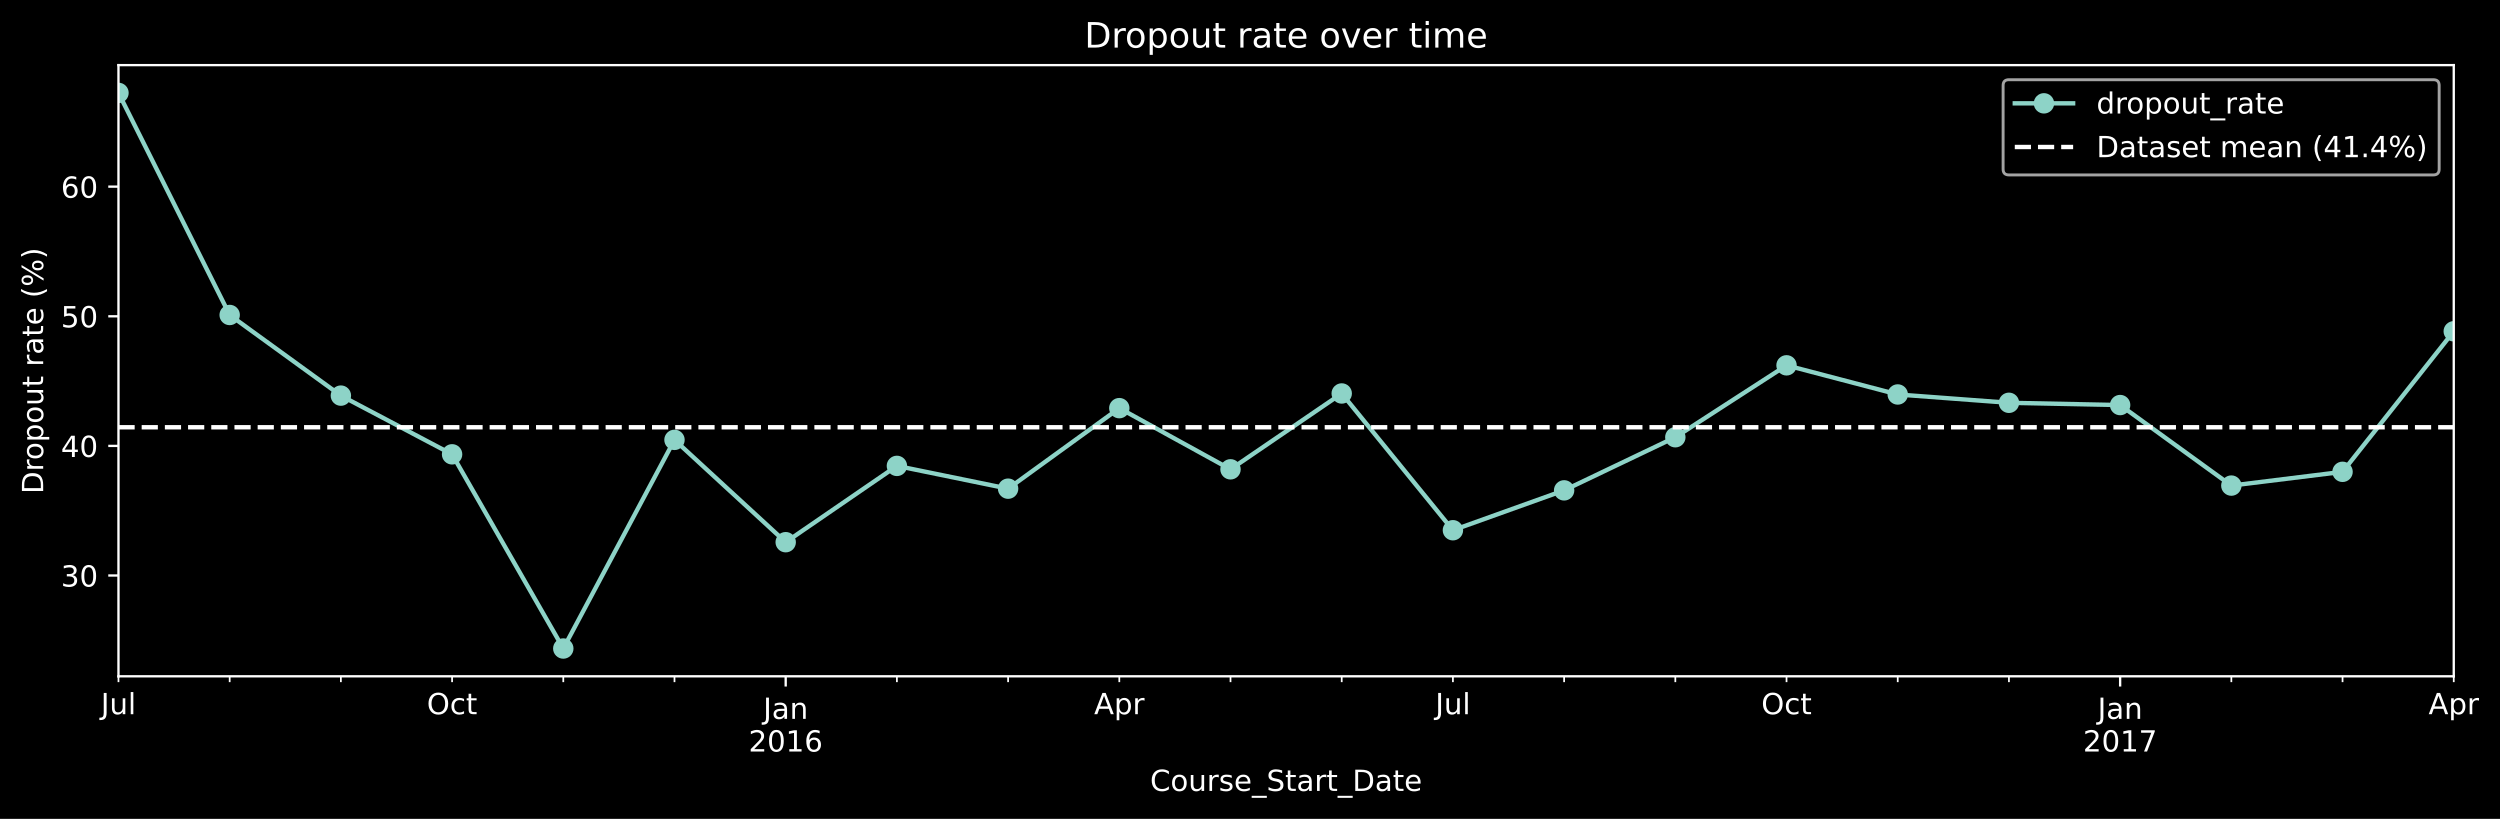
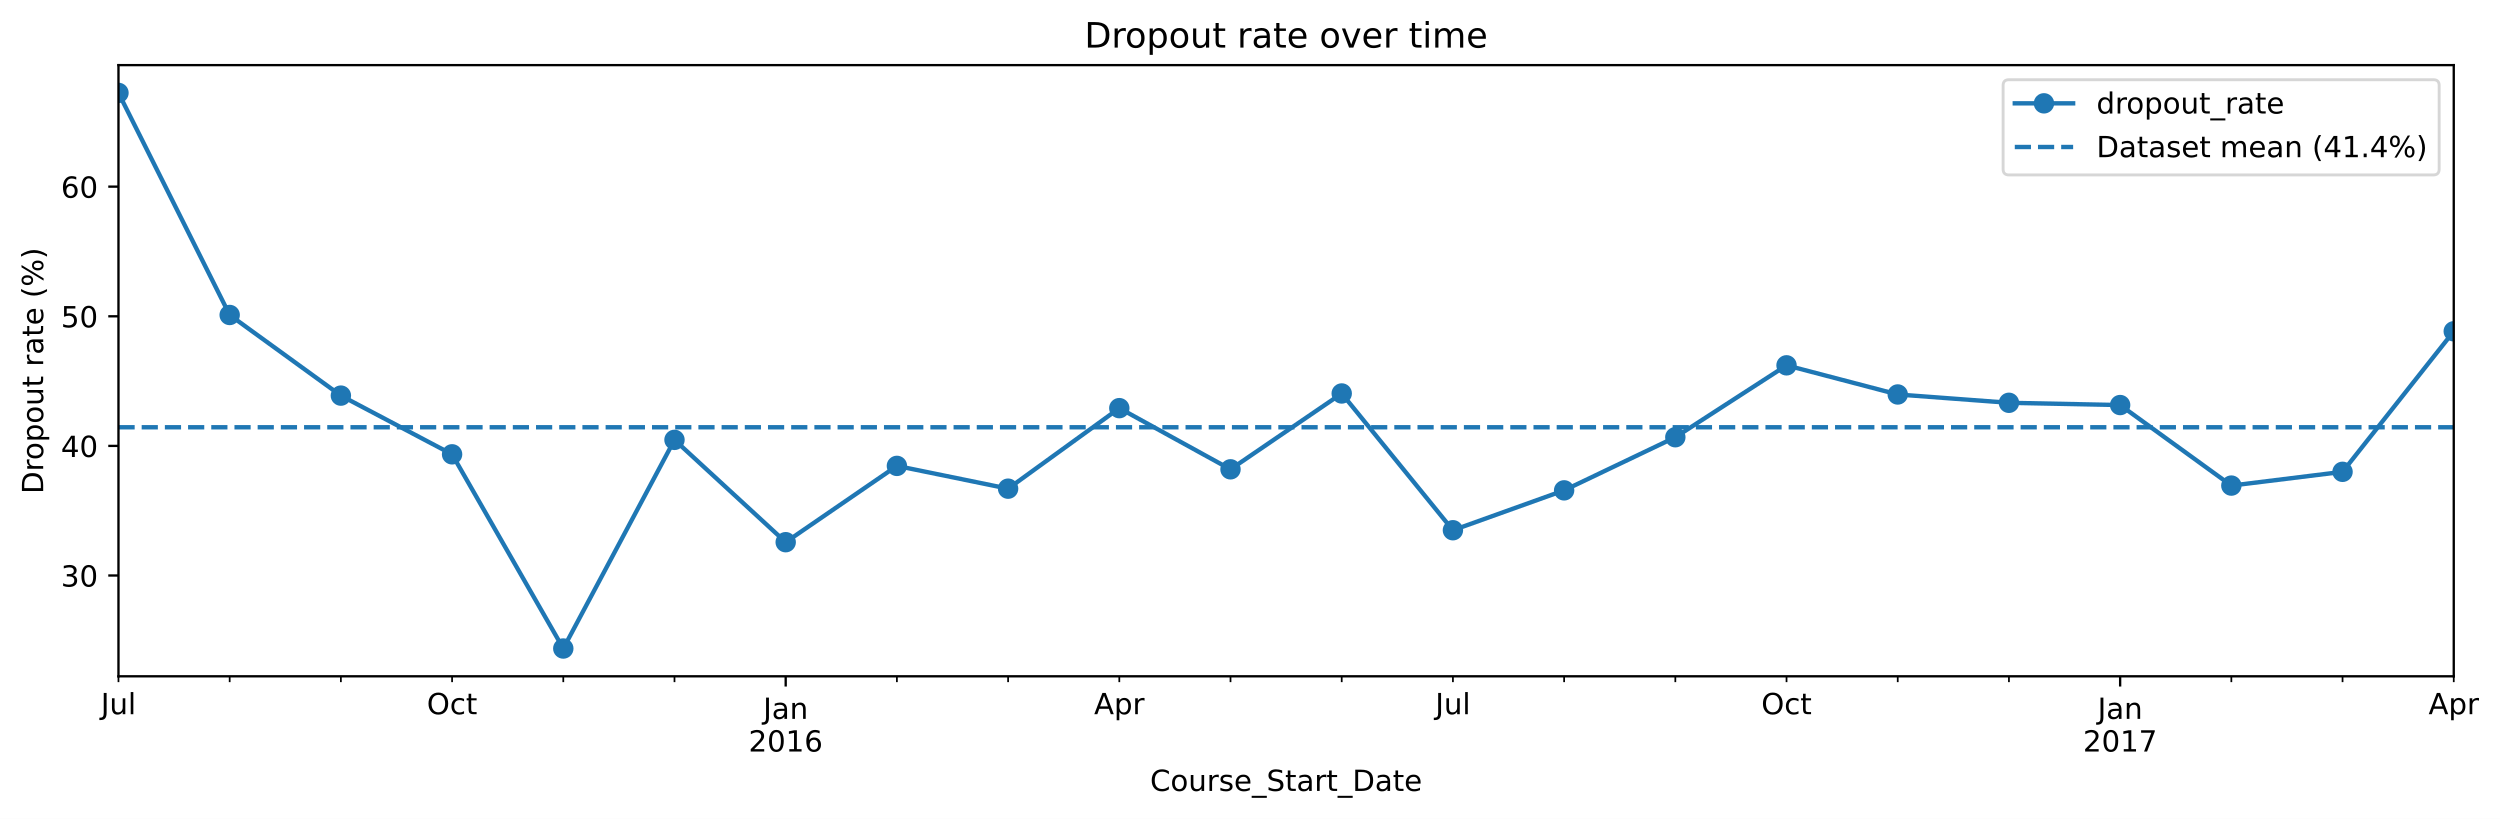
<svg xmlns="http://www.w3.org/2000/svg" xmlns:xlink="http://www.w3.org/1999/xlink" width="856.803pt" height="280.638pt" viewBox="0 0 856.803 280.638" version="1.1">
  <defs>
    <style type="text/css">*{stroke-linejoin: round; stroke-linecap: butt}</style>
  </defs>
  <g id="figure_1">
    <g id="patch_1">
-       <path d="M 0 280.638  L 856.803 280.638  L 856.803 0  L 0 0  z " />
+       <path d="M 0 280.638  L 856.803 280.638  L 856.803 0  L 0 0  z " style="fill: #ffffff" />
    </g>
    <g id="axes_1">
      <g id="patch_2">
-         <path d="M 40.603 231.782  L 840.953 231.782  L 840.953 22.318  L 40.603 22.318  z " />
+         <path d="M 40.603 231.782  L 840.953 231.782  L 840.953 22.318  L 40.603 22.318  z " style="fill: #ffffff" />
      </g>
      <g id="matplotlib.axis_1">
        <g id="xtick_1">
          <g id="line2d_1">
            <defs>
-               <path id="mcb6cb4a514" d="M 0 0  L 0 3.5  " style="stroke: #ffffff; stroke-width: 0.8" />
-             </defs>
-             <g>
-               <use xlink:href="#mcb6cb4a514" x="269.275" y="231.782" style="fill: #ffffff; stroke: #ffffff; stroke-width: 0.8" />
+               <path id="med04344b29" d="M 0 0  L 0 3.5  " style="stroke: #000000; stroke-width: 0.8" />
+             </defs>
+             <g>
+               <use xlink:href="#med04344b29" x="269.275" y="231.782" style="stroke: #000000; stroke-width: 0.8" />
            </g>
          </g>
          <g id="text_1">
-             <g style="fill: #ffffff" transform="translate(261.5667 246.3806) scale(0.1 -0.1)">
+             <g transform="translate(261.5667 246.3806) scale(0.1 -0.1)">
              <defs>
                <path id="DejaVuSans-4a" d="M 628 4666  L 1259 4666  L 1259 325  Q 1259 -519 939 -900  Q 619 -1281 -91 -1281  L -331 -1281  L -331 -750  L -134 -750  Q 284 -750 456 -515  Q 628 -281 628 325  L 628 4666  z " transform="scale(0.015625)" />
                <path id="DejaVuSans-61" d="M 2194 1759  Q 1497 1759 1228 1600  Q 959 1441 959 1056  Q 959 750 1161 570  Q 1363 391 1709 391  Q 2188 391 2477 730  Q 2766 1069 2766 1631  L 2766 1759  L 2194 1759  z M 3341 1997  L 3341 0  L 2766 0  L 2766 531  Q 2569 213 2275 61  Q 1981 -91 1556 -91  Q 1019 -91 701 211  Q 384 513 384 1019  Q 384 1609 779 1909  Q 1175 2209 1959 2209  L 2766 2209  L 2766 2266  Q 2766 2663 2505 2880  Q 2244 3097 1772 3097  Q 1472 3097 1187 3025  Q 903 2953 641 2809  L 641 3341  Q 956 3463 1253 3523  Q 1550 3584 1831 3584  Q 2591 3584 2966 3190  Q 3341 2797 3341 1997  z " transform="scale(0.015625)" />
                <path id="DejaVuSans-6e" d="M 3513 2113  L 3513 0  L 2938 0  L 2938 2094  Q 2938 2591 2744 2837  Q 2550 3084 2163 3084  Q 1697 3084 1428 2787  Q 1159 2491 1159 1978  L 1159 0  L 581 0  L 581 3500  L 1159 3500  L 1159 2956  Q 1366 3272 1645 3428  Q 1925 3584 2291 3584  Q 2894 3584 3203 3211  Q 3513 2838 3513 2113  z " transform="scale(0.015625)" />
              </defs>
              <use xlink:href="#DejaVuSans-4a" />
              <use xlink:href="#DejaVuSans-61" transform="translate(29.49219 0)" />
              <use xlink:href="#DejaVuSans-6e" transform="translate(90.77148 0)" />
            </g>
-             <g style="fill: #ffffff" transform="translate(256.5496 257.5784) scale(0.1 -0.1)">
+             <g transform="translate(256.5496 257.5784) scale(0.1 -0.1)">
              <defs>
                <path id="DejaVuSans-32" d="M 1228 531  L 3431 531  L 3431 0  L 469 0  L 469 531  Q 828 903 1448 1529  Q 2069 2156 2228 2338  Q 2531 2678 2651 2914  Q 2772 3150 2772 3378  Q 2772 3750 2511 3984  Q 2250 4219 1831 4219  Q 1534 4219 1204 4116  Q 875 4013 500 3803  L 500 4441  Q 881 4594 1212 4672  Q 1544 4750 1819 4750  Q 2544 4750 2975 4387  Q 3406 4025 3406 3419  Q 3406 3131 3298 2873  Q 3191 2616 2906 2266  Q 2828 2175 2409 1742  Q 1991 1309 1228 531  z " transform="scale(0.015625)" />
                <path id="DejaVuSans-30" d="M 2034 4250  Q 1547 4250 1301 3770  Q 1056 3291 1056 2328  Q 1056 1369 1301 889  Q 1547 409 2034 409  Q 2525 409 2770 889  Q 3016 1369 3016 2328  Q 3016 3291 2770 3770  Q 2525 4250 2034 4250  z M 2034 4750  Q 2819 4750 3233 4129  Q 3647 3509 3647 2328  Q 3647 1150 3233 529  Q 2819 -91 2034 -91  Q 1250 -91 836 529  Q 422 1150 422 2328  Q 422 3509 836 4129  Q 1250 4750 2034 4750  z " transform="scale(0.015625)" />
                <path id="DejaVuSans-31" d="M 794 531  L 1825 531  L 1825 4091  L 703 3866  L 703 4441  L 1819 4666  L 2450 4666  L 2450 531  L 3481 531  L 3481 0  L 794 0  L 794 531  z " transform="scale(0.015625)" />
                <path id="DejaVuSans-36" d="M 2113 2584  Q 1688 2584 1439 2293  Q 1191 2003 1191 1497  Q 1191 994 1439 701  Q 1688 409 2113 409  Q 2538 409 2786 701  Q 3034 994 3034 1497  Q 3034 2003 2786 2293  Q 2538 2584 2113 2584  z M 3366 4563  L 3366 3988  Q 3128 4100 2886 4159  Q 2644 4219 2406 4219  Q 1781 4219 1451 3797  Q 1122 3375 1075 2522  Q 1259 2794 1537 2939  Q 1816 3084 2150 3084  Q 2853 3084 3261 2657  Q 3669 2231 3669 1497  Q 3669 778 3244 343  Q 2819 -91 2113 -91  Q 1303 -91 875 529  Q 447 1150 447 2328  Q 447 3434 972 4092  Q 1497 4750 2381 4750  Q 2619 4750 2861 4703  Q 3103 4656 3366 4563  z " transform="scale(0.015625)" />
              </defs>
              <use xlink:href="#DejaVuSans-32" />
              <use xlink:href="#DejaVuSans-30" transform="translate(63.62305 0)" />
              <use xlink:href="#DejaVuSans-31" transform="translate(127.2461 0)" />
              <use xlink:href="#DejaVuSans-36" transform="translate(190.8691 0)" />
            </g>
          </g>
        </g>
        <g id="xtick_2">
          <g id="line2d_2">
            <g>
-               <use xlink:href="#mcb6cb4a514" x="726.617" y="231.782" style="fill: #ffffff; stroke: #ffffff; stroke-width: 0.8" />
+               <use xlink:href="#med04344b29" x="726.617" y="231.782" style="stroke: #000000; stroke-width: 0.8" />
            </g>
          </g>
          <g id="text_2">
-             <g style="fill: #ffffff" transform="translate(718.9096 246.3806) scale(0.1 -0.1)">
+             <g transform="translate(718.9096 246.3806) scale(0.1 -0.1)">
              <use xlink:href="#DejaVuSans-4a" />
              <use xlink:href="#DejaVuSans-61" transform="translate(29.49219 0)" />
              <use xlink:href="#DejaVuSans-6e" transform="translate(90.77148 0)" />
            </g>
-             <g style="fill: #ffffff" transform="translate(713.8924 257.5784) scale(0.1 -0.1)">
+             <g transform="translate(713.8924 257.5784) scale(0.1 -0.1)">
              <defs>
                <path id="DejaVuSans-37" d="M 525 4666  L 3525 4666  L 3525 4397  L 1831 0  L 1172 0  L 2766 4134  L 525 4134  L 525 4666  z " transform="scale(0.015625)" />
              </defs>
              <use xlink:href="#DejaVuSans-32" />
              <use xlink:href="#DejaVuSans-30" transform="translate(63.62305 0)" />
              <use xlink:href="#DejaVuSans-31" transform="translate(127.2461 0)" />
              <use xlink:href="#DejaVuSans-37" transform="translate(190.8691 0)" />
            </g>
          </g>
        </g>
        <g id="xtick_3">
          <g id="line2d_3">
            <defs>
-               <path id="mc0ad8c6be1" d="M 0 0  L 0 2  " style="stroke: #ffffff; stroke-width: 0.6" />
-             </defs>
-             <g>
-               <use xlink:href="#mc0ad8c6be1" x="40.603" y="231.782" style="fill: #ffffff; stroke: #ffffff; stroke-width: 0.6" />
+               <path id="m601818889c" d="M 0 0  L 0 2  " style="stroke: #000000; stroke-width: 0.6" />
+             </defs>
+             <g>
+               <use xlink:href="#m601818889c" x="40.603" y="231.782" style="stroke: #000000; stroke-width: 0.6" />
            </g>
          </g>
          <g id="text_3">
-             <g style="fill: #ffffff" transform="translate(34.57031 244.7806) scale(0.1 -0.1)">
+             <g transform="translate(34.57031 244.7806) scale(0.1 -0.1)">
              <defs>
                <path id="DejaVuSans-75" d="M 544 1381  L 544 3500  L 1119 3500  L 1119 1403  Q 1119 906 1312 657  Q 1506 409 1894 409  Q 2359 409 2629 706  Q 2900 1003 2900 1516  L 2900 3500  L 3475 3500  L 3475 0  L 2900 0  L 2900 538  Q 2691 219 2414 64  Q 2138 -91 1772 -91  Q 1169 -91 856 284  Q 544 659 544 1381  z M 1991 3584  L 1991 3584  z " transform="scale(0.015625)" />
                <path id="DejaVuSans-6c" d="M 603 4863  L 1178 4863  L 1178 0  L 603 0  L 603 4863  z " transform="scale(0.015625)" />
              </defs>
              <use xlink:href="#DejaVuSans-4a" />
              <use xlink:href="#DejaVuSans-75" transform="translate(29.49219 0)" />
              <use xlink:href="#DejaVuSans-6c" transform="translate(92.87109 0)" />
            </g>
          </g>
        </g>
        <g id="xtick_4">
          <g id="line2d_4">
            <g>
-               <use xlink:href="#mc0ad8c6be1" x="78.715" y="231.782" style="fill: #ffffff; stroke: #ffffff; stroke-width: 0.6" />
+               <use xlink:href="#m601818889c" x="78.715" y="231.782" style="stroke: #000000; stroke-width: 0.6" />
            </g>
          </g>
        </g>
        <g id="xtick_5">
          <g id="line2d_5">
            <g>
-               <use xlink:href="#mc0ad8c6be1" x="116.827" y="231.782" style="fill: #ffffff; stroke: #ffffff; stroke-width: 0.6" />
+               <use xlink:href="#m601818889c" x="116.827" y="231.782" style="stroke: #000000; stroke-width: 0.6" />
            </g>
          </g>
        </g>
        <g id="xtick_6">
          <g id="line2d_6">
            <g>
-               <use xlink:href="#mc0ad8c6be1" x="154.939" y="231.782" style="fill: #ffffff; stroke: #ffffff; stroke-width: 0.6" />
+               <use xlink:href="#m601818889c" x="154.939" y="231.782" style="stroke: #000000; stroke-width: 0.6" />
            </g>
          </g>
          <g id="text_4">
-             <g style="fill: #ffffff" transform="translate(146.2935 244.7806) scale(0.1 -0.1)">
+             <g transform="translate(146.2935 244.7806) scale(0.1 -0.1)">
              <defs>
                <path id="DejaVuSans-4f" d="M 2522 4238  Q 1834 4238 1429 3725  Q 1025 3213 1025 2328  Q 1025 1447 1429 934  Q 1834 422 2522 422  Q 3209 422 3611 934  Q 4013 1447 4013 2328  Q 4013 3213 3611 3725  Q 3209 4238 2522 4238  z M 2522 4750  Q 3503 4750 4090 4092  Q 4678 3434 4678 2328  Q 4678 1225 4090 567  Q 3503 -91 2522 -91  Q 1538 -91 948 565  Q 359 1222 359 2328  Q 359 3434 948 4092  Q 1538 4750 2522 4750  z " transform="scale(0.015625)" />
                <path id="DejaVuSans-63" d="M 3122 3366  L 3122 2828  Q 2878 2963 2633 3030  Q 2388 3097 2138 3097  Q 1578 3097 1268 2742  Q 959 2388 959 1747  Q 959 1106 1268 751  Q 1578 397 2138 397  Q 2388 397 2633 464  Q 2878 531 3122 666  L 3122 134  Q 2881 22 2623 -34  Q 2366 -91 2075 -91  Q 1284 -91 818 406  Q 353 903 353 1747  Q 353 2603 823 3093  Q 1294 3584 2113 3584  Q 2378 3584 2631 3529  Q 2884 3475 3122 3366  z " transform="scale(0.015625)" />
                <path id="DejaVuSans-74" d="M 1172 4494  L 1172 3500  L 2356 3500  L 2356 3053  L 1172 3053  L 1172 1153  Q 1172 725 1289 603  Q 1406 481 1766 481  L 2356 481  L 2356 0  L 1766 0  Q 1100 0 847 248  Q 594 497 594 1153  L 594 3053  L 172 3053  L 172 3500  L 594 3500  L 594 4494  L 1172 4494  z " transform="scale(0.015625)" />
              </defs>
              <use xlink:href="#DejaVuSans-4f" />
              <use xlink:href="#DejaVuSans-63" transform="translate(78.71094 0)" />
              <use xlink:href="#DejaVuSans-74" transform="translate(133.6914 0)" />
            </g>
          </g>
        </g>
        <g id="xtick_7">
          <g id="line2d_7">
            <g>
-               <use xlink:href="#mc0ad8c6be1" x="193.051" y="231.782" style="fill: #ffffff; stroke: #ffffff; stroke-width: 0.6" />
+               <use xlink:href="#m601818889c" x="193.051" y="231.782" style="stroke: #000000; stroke-width: 0.6" />
            </g>
          </g>
        </g>
        <g id="xtick_8">
          <g id="line2d_8">
            <g>
-               <use xlink:href="#mc0ad8c6be1" x="231.163" y="231.782" style="fill: #ffffff; stroke: #ffffff; stroke-width: 0.6" />
+               <use xlink:href="#m601818889c" x="231.163" y="231.782" style="stroke: #000000; stroke-width: 0.6" />
            </g>
          </g>
        </g>
        <g id="xtick_9">
          <g id="line2d_9">
            <g>
-               <use xlink:href="#mc0ad8c6be1" x="307.386" y="231.782" style="fill: #ffffff; stroke: #ffffff; stroke-width: 0.6" />
+               <use xlink:href="#m601818889c" x="307.386" y="231.782" style="stroke: #000000; stroke-width: 0.6" />
            </g>
          </g>
        </g>
        <g id="xtick_10">
          <g id="line2d_10">
            <g>
-               <use xlink:href="#mc0ad8c6be1" x="345.498" y="231.782" style="fill: #ffffff; stroke: #ffffff; stroke-width: 0.6" />
+               <use xlink:href="#m601818889c" x="345.498" y="231.782" style="stroke: #000000; stroke-width: 0.6" />
            </g>
          </g>
        </g>
        <g id="xtick_11">
          <g id="line2d_11">
            <g>
-               <use xlink:href="#mc0ad8c6be1" x="383.61" y="231.782" style="fill: #ffffff; stroke: #ffffff; stroke-width: 0.6" />
+               <use xlink:href="#m601818889c" x="383.61" y="231.782" style="stroke: #000000; stroke-width: 0.6" />
            </g>
          </g>
          <g id="text_5">
-             <g style="fill: #ffffff" transform="translate(374.9603 244.7806) scale(0.1 -0.1)">
+             <g transform="translate(374.9603 244.7806) scale(0.1 -0.1)">
              <defs>
                <path id="DejaVuSans-41" d="M 2188 4044  L 1331 1722  L 3047 1722  L 2188 4044  z M 1831 4666  L 2547 4666  L 4325 0  L 3669 0  L 3244 1197  L 1141 1197  L 716 0  L 50 0  L 1831 4666  z " transform="scale(0.015625)" />
                <path id="DejaVuSans-70" d="M 1159 525  L 1159 -1331  L 581 -1331  L 581 3500  L 1159 3500  L 1159 2969  Q 1341 3281 1617 3432  Q 1894 3584 2278 3584  Q 2916 3584 3314 3078  Q 3713 2572 3713 1747  Q 3713 922 3314 415  Q 2916 -91 2278 -91  Q 1894 -91 1617 61  Q 1341 213 1159 525  z M 3116 1747  Q 3116 2381 2855 2742  Q 2594 3103 2138 3103  Q 1681 3103 1420 2742  Q 1159 2381 1159 1747  Q 1159 1113 1420 752  Q 1681 391 2138 391  Q 2594 391 2855 752  Q 3116 1113 3116 1747  z " transform="scale(0.015625)" />
                <path id="DejaVuSans-72" d="M 2631 2963  Q 2534 3019 2420 3045  Q 2306 3072 2169 3072  Q 1681 3072 1420 2755  Q 1159 2438 1159 1844  L 1159 0  L 581 0  L 581 3500  L 1159 3500  L 1159 2956  Q 1341 3275 1631 3429  Q 1922 3584 2338 3584  Q 2397 3584 2469 3576  Q 2541 3569 2628 3553  L 2631 2963  z " transform="scale(0.015625)" />
              </defs>
              <use xlink:href="#DejaVuSans-41" />
              <use xlink:href="#DejaVuSans-70" transform="translate(68.4082 0)" />
              <use xlink:href="#DejaVuSans-72" transform="translate(131.8848 0)" />
            </g>
          </g>
        </g>
        <g id="xtick_12">
          <g id="line2d_12">
            <g>
-               <use xlink:href="#mc0ad8c6be1" x="421.722" y="231.782" style="fill: #ffffff; stroke: #ffffff; stroke-width: 0.6" />
+               <use xlink:href="#m601818889c" x="421.722" y="231.782" style="stroke: #000000; stroke-width: 0.6" />
            </g>
          </g>
        </g>
        <g id="xtick_13">
          <g id="line2d_13">
            <g>
-               <use xlink:href="#mc0ad8c6be1" x="459.834" y="231.782" style="fill: #ffffff; stroke: #ffffff; stroke-width: 0.6" />
+               <use xlink:href="#m601818889c" x="459.834" y="231.782" style="stroke: #000000; stroke-width: 0.6" />
            </g>
          </g>
        </g>
        <g id="xtick_14">
          <g id="line2d_14">
            <g>
-               <use xlink:href="#mc0ad8c6be1" x="497.946" y="231.782" style="fill: #ffffff; stroke: #ffffff; stroke-width: 0.6" />
+               <use xlink:href="#m601818889c" x="497.946" y="231.782" style="stroke: #000000; stroke-width: 0.6" />
            </g>
          </g>
          <g id="text_6">
-             <g style="fill: #ffffff" transform="translate(491.9132 244.7806) scale(0.1 -0.1)">
+             <g transform="translate(491.9132 244.7806) scale(0.1 -0.1)">
              <use xlink:href="#DejaVuSans-4a" />
              <use xlink:href="#DejaVuSans-75" transform="translate(29.49219 0)" />
              <use xlink:href="#DejaVuSans-6c" transform="translate(92.87109 0)" />
            </g>
          </g>
        </g>
        <g id="xtick_15">
          <g id="line2d_15">
            <g>
-               <use xlink:href="#mc0ad8c6be1" x="536.058" y="231.782" style="fill: #ffffff; stroke: #ffffff; stroke-width: 0.6" />
+               <use xlink:href="#m601818889c" x="536.058" y="231.782" style="stroke: #000000; stroke-width: 0.6" />
            </g>
          </g>
        </g>
        <g id="xtick_16">
          <g id="line2d_16">
            <g>
-               <use xlink:href="#mc0ad8c6be1" x="574.17" y="231.782" style="fill: #ffffff; stroke: #ffffff; stroke-width: 0.6" />
+               <use xlink:href="#m601818889c" x="574.17" y="231.782" style="stroke: #000000; stroke-width: 0.6" />
            </g>
          </g>
        </g>
        <g id="xtick_17">
          <g id="line2d_17">
            <g>
-               <use xlink:href="#mc0ad8c6be1" x="612.282" y="231.782" style="fill: #ffffff; stroke: #ffffff; stroke-width: 0.6" />
+               <use xlink:href="#m601818889c" x="612.282" y="231.782" style="stroke: #000000; stroke-width: 0.6" />
            </g>
          </g>
          <g id="text_7">
-             <g style="fill: #ffffff" transform="translate(603.6364 244.7806) scale(0.1 -0.1)">
+             <g transform="translate(603.6364 244.7806) scale(0.1 -0.1)">
              <use xlink:href="#DejaVuSans-4f" />
              <use xlink:href="#DejaVuSans-63" transform="translate(78.71094 0)" />
              <use xlink:href="#DejaVuSans-74" transform="translate(133.6914 0)" />
            </g>
          </g>
        </g>
        <g id="xtick_18">
          <g id="line2d_18">
            <g>
-               <use xlink:href="#mc0ad8c6be1" x="650.394" y="231.782" style="fill: #ffffff; stroke: #ffffff; stroke-width: 0.6" />
+               <use xlink:href="#m601818889c" x="650.394" y="231.782" style="stroke: #000000; stroke-width: 0.6" />
            </g>
          </g>
        </g>
        <g id="xtick_19">
          <g id="line2d_19">
            <g>
-               <use xlink:href="#mc0ad8c6be1" x="688.506" y="231.782" style="fill: #ffffff; stroke: #ffffff; stroke-width: 0.6" />
+               <use xlink:href="#m601818889c" x="688.506" y="231.782" style="stroke: #000000; stroke-width: 0.6" />
            </g>
          </g>
        </g>
        <g id="xtick_20">
          <g id="line2d_20">
            <g>
-               <use xlink:href="#mc0ad8c6be1" x="764.729" y="231.782" style="fill: #ffffff; stroke: #ffffff; stroke-width: 0.6" />
+               <use xlink:href="#m601818889c" x="764.729" y="231.782" style="stroke: #000000; stroke-width: 0.6" />
            </g>
          </g>
        </g>
        <g id="xtick_21">
          <g id="line2d_21">
            <g>
-               <use xlink:href="#mc0ad8c6be1" x="802.841" y="231.782" style="fill: #ffffff; stroke: #ffffff; stroke-width: 0.6" />
+               <use xlink:href="#m601818889c" x="802.841" y="231.782" style="stroke: #000000; stroke-width: 0.6" />
            </g>
          </g>
        </g>
        <g id="xtick_22">
          <g id="line2d_22">
            <g>
-               <use xlink:href="#mc0ad8c6be1" x="840.953" y="231.782" style="fill: #ffffff; stroke: #ffffff; stroke-width: 0.6" />
+               <use xlink:href="#m601818889c" x="840.953" y="231.782" style="stroke: #000000; stroke-width: 0.6" />
            </g>
          </g>
          <g id="text_8">
-             <g style="fill: #ffffff" transform="translate(832.3031 244.7806) scale(0.1 -0.1)">
+             <g transform="translate(832.3031 244.7806) scale(0.1 -0.1)">
              <use xlink:href="#DejaVuSans-41" />
              <use xlink:href="#DejaVuSans-70" transform="translate(68.4082 0)" />
              <use xlink:href="#DejaVuSans-72" transform="translate(131.8848 0)" />
            </g>
          </g>
        </g>
        <g id="text_9">
-           <g style="fill: #ffffff" transform="translate(394.157 271.0799) scale(0.1 -0.1)">
+           <g transform="translate(394.157 271.0799) scale(0.1 -0.1)">
            <defs>
              <path id="DejaVuSans-43" d="M 4122 4306  L 4122 3641  Q 3803 3938 3442 4084  Q 3081 4231 2675 4231  Q 1875 4231 1450 3742  Q 1025 3253 1025 2328  Q 1025 1406 1450 917  Q 1875 428 2675 428  Q 3081 428 3442 575  Q 3803 722 4122 1019  L 4122 359  Q 3791 134 3420 21  Q 3050 -91 2638 -91  Q 1578 -91 968 557  Q 359 1206 359 2328  Q 359 3453 968 4101  Q 1578 4750 2638 4750  Q 3056 4750 3426 4639  Q 3797 4528 4122 4306  z " transform="scale(0.015625)" />
              <path id="DejaVuSans-6f" d="M 1959 3097  Q 1497 3097 1228 2736  Q 959 2375 959 1747  Q 959 1119 1226 758  Q 1494 397 1959 397  Q 2419 397 2687 759  Q 2956 1122 2956 1747  Q 2956 2369 2687 2733  Q 2419 3097 1959 3097  z M 1959 3584  Q 2709 3584 3137 3096  Q 3566 2609 3566 1747  Q 3566 888 3137 398  Q 2709 -91 1959 -91  Q 1206 -91 779 398  Q 353 888 353 1747  Q 353 2609 779 3096  Q 1206 3584 1959 3584  z " transform="scale(0.015625)" />
              <path id="DejaVuSans-73" d="M 2834 3397  L 2834 2853  Q 2591 2978 2328 3040  Q 2066 3103 1784 3103  Q 1356 3103 1142 2972  Q 928 2841 928 2578  Q 928 2378 1081 2264  Q 1234 2150 1697 2047  L 1894 2003  Q 2506 1872 2764 1633  Q 3022 1394 3022 966  Q 3022 478 2636 193  Q 2250 -91 1575 -91  Q 1294 -91 989 -36  Q 684 19 347 128  L 347 722  Q 666 556 975 473  Q 1284 391 1588 391  Q 1994 391 2212 530  Q 2431 669 2431 922  Q 2431 1156 2273 1281  Q 2116 1406 1581 1522  L 1381 1569  Q 847 1681 609 1914  Q 372 2147 372 2553  Q 372 3047 722 3315  Q 1072 3584 1716 3584  Q 2034 3584 2315 3537  Q 2597 3491 2834 3397  z " transform="scale(0.015625)" />
              <path id="DejaVuSans-65" d="M 3597 1894  L 3597 1613  L 953 1613  Q 991 1019 1311 708  Q 1631 397 2203 397  Q 2534 397 2845 478  Q 3156 559 3463 722  L 3463 178  Q 3153 47 2828 -22  Q 2503 -91 2169 -91  Q 1331 -91 842 396  Q 353 884 353 1716  Q 353 2575 817 3079  Q 1281 3584 2069 3584  Q 2775 3584 3186 3129  Q 3597 2675 3597 1894  z M 3022 2063  Q 3016 2534 2758 2815  Q 2500 3097 2075 3097  Q 1594 3097 1305 2825  Q 1016 2553 972 2059  L 3022 2063  z " transform="scale(0.015625)" />
              <path id="DejaVuSans-5f" d="M 3263 -1063  L 3263 -1509  L -63 -1509  L -63 -1063  L 3263 -1063  z " transform="scale(0.015625)" />
              <path id="DejaVuSans-53" d="M 3425 4513  L 3425 3897  Q 3066 4069 2747 4153  Q 2428 4238 2131 4238  Q 1616 4238 1336 4038  Q 1056 3838 1056 3469  Q 1056 3159 1242 3001  Q 1428 2844 1947 2747  L 2328 2669  Q 3034 2534 3370 2195  Q 3706 1856 3706 1288  Q 3706 609 3251 259  Q 2797 -91 1919 -91  Q 1588 -91 1214 -16  Q 841 59 441 206  L 441 856  Q 825 641 1194 531  Q 1563 422 1919 422  Q 2459 422 2753 634  Q 3047 847 3047 1241  Q 3047 1584 2836 1778  Q 2625 1972 2144 2069  L 1759 2144  Q 1053 2284 737 2584  Q 422 2884 422 3419  Q 422 4038 858 4394  Q 1294 4750 2059 4750  Q 2388 4750 2728 4690  Q 3069 4631 3425 4513  z " transform="scale(0.015625)" />
              <path id="DejaVuSans-44" d="M 1259 4147  L 1259 519  L 2022 519  Q 2988 519 3436 956  Q 3884 1394 3884 2338  Q 3884 3275 3436 3711  Q 2988 4147 2022 4147  L 1259 4147  z M 628 4666  L 1925 4666  Q 3281 4666 3915 4102  Q 4550 3538 4550 2338  Q 4550 1131 3912 565  Q 3275 0 1925 0  L 628 0  L 628 4666  z " transform="scale(0.015625)" />
            </defs>
            <use xlink:href="#DejaVuSans-43" />
            <use xlink:href="#DejaVuSans-6f" transform="translate(69.82422 0)" />
            <use xlink:href="#DejaVuSans-75" transform="translate(131.0059 0)" />
            <use xlink:href="#DejaVuSans-72" transform="translate(194.3848 0)" />
            <use xlink:href="#DejaVuSans-73" transform="translate(235.498 0)" />
            <use xlink:href="#DejaVuSans-65" transform="translate(287.5977 0)" />
            <use xlink:href="#DejaVuSans-5f" transform="translate(349.1211 0)" />
            <use xlink:href="#DejaVuSans-53" transform="translate(399.1211 0)" />
            <use xlink:href="#DejaVuSans-74" transform="translate(462.5977 0)" />
            <use xlink:href="#DejaVuSans-61" transform="translate(501.8066 0)" />
            <use xlink:href="#DejaVuSans-72" transform="translate(563.0859 0)" />
            <use xlink:href="#DejaVuSans-74" transform="translate(604.1992 0)" />
            <use xlink:href="#DejaVuSans-5f" transform="translate(643.4082 0)" />
            <use xlink:href="#DejaVuSans-44" transform="translate(693.4082 0)" />
            <use xlink:href="#DejaVuSans-61" transform="translate(770.4102 0)" />
            <use xlink:href="#DejaVuSans-74" transform="translate(831.6895 0)" />
            <use xlink:href="#DejaVuSans-65" transform="translate(870.8984 0)" />
          </g>
        </g>
      </g>
      <g id="matplotlib.axis_2">
        <g id="ytick_1">
          <g id="line2d_23">
            <defs>
-               <path id="m765eb06483" d="M 0 0  L -3.5 0  " style="stroke: #ffffff; stroke-width: 0.8" />
-             </defs>
-             <g>
-               <use xlink:href="#m765eb06483" x="40.603" y="197.242" style="fill: #ffffff; stroke: #ffffff; stroke-width: 0.8" />
+               <path id="mf017b4f7f0" d="M 0 0  L -3.5 0  " style="stroke: #000000; stroke-width: 0.8" />
+             </defs>
+             <g>
+               <use xlink:href="#mf017b4f7f0" x="40.603" y="197.242" style="stroke: #000000; stroke-width: 0.8" />
            </g>
          </g>
          <g id="text_10">
-             <g style="fill: #ffffff" transform="translate(20.87813 201.0414) scale(0.1 -0.1)">
+             <g transform="translate(20.87813 201.0414) scale(0.1 -0.1)">
              <defs>
                <path id="DejaVuSans-33" d="M 2597 2516  Q 3050 2419 3304 2112  Q 3559 1806 3559 1356  Q 3559 666 3084 287  Q 2609 -91 1734 -91  Q 1441 -91 1130 -33  Q 819 25 488 141  L 488 750  Q 750 597 1062 519  Q 1375 441 1716 441  Q 2309 441 2620 675  Q 2931 909 2931 1356  Q 2931 1769 2642 2001  Q 2353 2234 1838 2234  L 1294 2234  L 1294 2753  L 1863 2753  Q 2328 2753 2575 2939  Q 2822 3125 2822 3475  Q 2822 3834 2567 4026  Q 2313 4219 1838 4219  Q 1578 4219 1281 4162  Q 984 4106 628 3988  L 628 4550  Q 988 4650 1302 4700  Q 1616 4750 1894 4750  Q 2613 4750 3031 4423  Q 3450 4097 3450 3541  Q 3450 3153 3228 2886  Q 3006 2619 2597 2516  z " transform="scale(0.015625)" />
              </defs>
              <use xlink:href="#DejaVuSans-33" />
              <use xlink:href="#DejaVuSans-30" transform="translate(63.62305 0)" />
            </g>
          </g>
        </g>
        <g id="ytick_2">
          <g id="line2d_24">
            <g>
-               <use xlink:href="#m765eb06483" x="40.603" y="152.819" style="fill: #ffffff; stroke: #ffffff; stroke-width: 0.8" />
+               <use xlink:href="#mf017b4f7f0" x="40.603" y="152.819" style="stroke: #000000; stroke-width: 0.8" />
            </g>
          </g>
          <g id="text_11">
-             <g style="fill: #ffffff" transform="translate(20.87813 156.6185) scale(0.1 -0.1)">
+             <g transform="translate(20.87813 156.6185) scale(0.1 -0.1)">
              <defs>
                <path id="DejaVuSans-34" d="M 2419 4116  L 825 1625  L 2419 1625  L 2419 4116  z M 2253 4666  L 3047 4666  L 3047 1625  L 3713 1625  L 3713 1100  L 3047 1100  L 3047 0  L 2419 0  L 2419 1100  L 313 1100  L 313 1709  L 2253 4666  z " transform="scale(0.015625)" />
              </defs>
              <use xlink:href="#DejaVuSans-34" />
              <use xlink:href="#DejaVuSans-30" transform="translate(63.62305 0)" />
            </g>
          </g>
        </g>
        <g id="ytick_3">
          <g id="line2d_25">
            <g>
-               <use xlink:href="#m765eb06483" x="40.603" y="108.396" style="fill: #ffffff; stroke: #ffffff; stroke-width: 0.8" />
+               <use xlink:href="#mf017b4f7f0" x="40.603" y="108.396" style="stroke: #000000; stroke-width: 0.8" />
            </g>
          </g>
          <g id="text_12">
-             <g style="fill: #ffffff" transform="translate(20.87813 112.1955) scale(0.1 -0.1)">
+             <g transform="translate(20.87813 112.1955) scale(0.1 -0.1)">
              <defs>
                <path id="DejaVuSans-35" d="M 691 4666  L 3169 4666  L 3169 4134  L 1269 4134  L 1269 2991  Q 1406 3038 1543 3061  Q 1681 3084 1819 3084  Q 2600 3084 3056 2656  Q 3513 2228 3513 1497  Q 3513 744 3044 326  Q 2575 -91 1722 -91  Q 1428 -91 1123 -41  Q 819 9 494 109  L 494 744  Q 775 591 1075 516  Q 1375 441 1709 441  Q 2250 441 2565 725  Q 2881 1009 2881 1497  Q 2881 1984 2565 2268  Q 2250 2553 1709 2553  Q 1456 2553 1204 2497  Q 953 2441 691 2322  L 691 4666  z " transform="scale(0.015625)" />
              </defs>
              <use xlink:href="#DejaVuSans-35" />
              <use xlink:href="#DejaVuSans-30" transform="translate(63.62305 0)" />
            </g>
          </g>
        </g>
        <g id="ytick_4">
          <g id="line2d_26">
            <g>
-               <use xlink:href="#m765eb06483" x="40.603" y="63.973" style="fill: #ffffff; stroke: #ffffff; stroke-width: 0.8" />
+               <use xlink:href="#mf017b4f7f0" x="40.603" y="63.973" style="stroke: #000000; stroke-width: 0.8" />
            </g>
          </g>
          <g id="text_13">
-             <g style="fill: #ffffff" transform="translate(20.87813 67.77251) scale(0.1 -0.1)">
+             <g transform="translate(20.87813 67.77251) scale(0.1 -0.1)">
              <use xlink:href="#DejaVuSans-36" />
              <use xlink:href="#DejaVuSans-30" transform="translate(63.62305 0)" />
            </g>
          </g>
        </g>
        <g id="text_14">
-           <g style="fill: #ffffff" transform="translate(14.79844 169.2517) rotate(-90) scale(0.1 -0.1)">
+           <g transform="translate(14.79844 169.2517) rotate(-90) scale(0.1 -0.1)">
            <defs>
              <path id="DejaVuSans-20" transform="scale(0.015625)" />
              <path id="DejaVuSans-28" d="M 1984 4856  Q 1566 4138 1362 3434  Q 1159 2731 1159 2009  Q 1159 1288 1364 580  Q 1569 -128 1984 -844  L 1484 -844  Q 1016 -109 783 600  Q 550 1309 550 2009  Q 550 2706 781 3412  Q 1013 4119 1484 4856  L 1984 4856  z " transform="scale(0.015625)" />
              <path id="DejaVuSans-25" d="M 4653 2053  Q 4381 2053 4226 1822  Q 4072 1591 4072 1178  Q 4072 772 4226 539  Q 4381 306 4653 306  Q 4919 306 5073 539  Q 5228 772 5228 1178  Q 5228 1588 5073 1820  Q 4919 2053 4653 2053  z M 4653 2450  Q 5147 2450 5437 2106  Q 5728 1763 5728 1178  Q 5728 594 5436 251  Q 5144 -91 4653 -91  Q 4153 -91 3862 251  Q 3572 594 3572 1178  Q 3572 1766 3864 2108  Q 4156 2450 4653 2450  z M 1428 4353  Q 1159 4353 1004 4120  Q 850 3888 850 3481  Q 850 3069 1003 2837  Q 1156 2606 1428 2606  Q 1700 2606 1854 2837  Q 2009 3069 2009 3481  Q 2009 3884 1853 4118  Q 1697 4353 1428 4353  z M 4250 4750  L 4750 4750  L 1831 -91  L 1331 -91  L 4250 4750  z M 1428 4750  Q 1922 4750 2215 4408  Q 2509 4066 2509 3481  Q 2509 2891 2217 2550  Q 1925 2209 1428 2209  Q 931 2209 642 2551  Q 353 2894 353 3481  Q 353 4063 643 4406  Q 934 4750 1428 4750  z " transform="scale(0.015625)" />
              <path id="DejaVuSans-29" d="M 513 4856  L 1013 4856  Q 1481 4119 1714 3412  Q 1947 2706 1947 2009  Q 1947 1309 1714 600  Q 1481 -109 1013 -844  L 513 -844  Q 928 -128 1133 580  Q 1338 1288 1338 2009  Q 1338 2731 1133 3434  Q 928 4138 513 4856  z " transform="scale(0.015625)" />
            </defs>
            <use xlink:href="#DejaVuSans-44" />
            <use xlink:href="#DejaVuSans-72" transform="translate(77.00195 0)" />
            <use xlink:href="#DejaVuSans-6f" transform="translate(115.8652 0)" />
            <use xlink:href="#DejaVuSans-70" transform="translate(177.0469 0)" />
            <use xlink:href="#DejaVuSans-6f" transform="translate(240.5234 0)" />
            <use xlink:href="#DejaVuSans-75" transform="translate(301.7051 0)" />
            <use xlink:href="#DejaVuSans-74" transform="translate(365.084 0)" />
            <use xlink:href="#DejaVuSans-20" transform="translate(404.293 0)" />
            <use xlink:href="#DejaVuSans-72" transform="translate(436.0801 0)" />
            <use xlink:href="#DejaVuSans-61" transform="translate(477.1934 0)" />
            <use xlink:href="#DejaVuSans-74" transform="translate(538.4727 0)" />
            <use xlink:href="#DejaVuSans-65" transform="translate(577.6816 0)" />
            <use xlink:href="#DejaVuSans-20" transform="translate(639.2051 0)" />
            <use xlink:href="#DejaVuSans-28" transform="translate(670.9922 0)" />
            <use xlink:href="#DejaVuSans-25" transform="translate(710.0059 0)" />
            <use xlink:href="#DejaVuSans-29" transform="translate(805.0254 0)" />
          </g>
        </g>
      </g>
      <g id="line2d_27">
-         <path d="M 40.603 31.839  L 78.715 107.949  L 116.827 135.586  L 154.939 155.708  L 193.051 222.261  L 231.163 150.752  L 269.275 185.821  L 307.386 159.671  L 345.498 167.479  L 383.61 139.881  L 421.722 160.846  L 459.834 134.852  L 497.946 181.724  L 536.058 168.057  L 574.17 149.849  L 612.282 125.208  L 650.394 135.194  L 688.506 138.049  L 726.617 138.82  L 764.729 166.422  L 802.841 161.704  L 840.953 113.542  " clip-path="url(#pa355f15b27)" style="fill: none; stroke: #8dd3c7; stroke-width: 1.5; stroke-linecap: square" />
+         <path d="M 40.603 31.839  L 78.715 107.949  L 116.827 135.586  L 154.939 155.708  L 193.051 222.261  L 231.163 150.752  L 269.275 185.821  L 307.386 159.671  L 345.498 167.479  L 383.61 139.881  L 421.722 160.846  L 459.834 134.852  L 497.946 181.724  L 536.058 168.057  L 574.17 149.849  L 612.282 125.208  L 650.394 135.194  L 688.506 138.049  L 726.617 138.82  L 764.729 166.422  L 802.841 161.704  L 840.953 113.542  " clip-path="url(#p9fef0fe1a6)" style="fill: none; stroke: #1f77b4; stroke-width: 1.5; stroke-linecap: square" />
        <defs>
-           <path id="ma05281085e" d="M 0 3  C 0.796 3 1.559 2.684 2.121 2.121  C 2.684 1.559 3 0.796 3 0  C 3 -0.796 2.684 -1.559 2.121 -2.121  C 1.559 -2.684 0.796 -3 0 -3  C -0.796 -3 -1.559 -2.684 -2.121 -2.121  C -2.684 -1.559 -3 -0.796 -3 0  C -3 0.796 -2.684 1.559 -2.121 2.121  C -1.559 2.684 -0.796 3 0 3  z " style="stroke: #8dd3c7" />
+           <path id="meb42e53a2c" d="M 0 3  C 0.796 3 1.559 2.684 2.121 2.121  C 2.684 1.559 3 0.796 3 0  C 3 -0.796 2.684 -1.559 2.121 -2.121  C 1.559 -2.684 0.796 -3 0 -3  C -0.796 -3 -1.559 -2.684 -2.121 -2.121  C -2.684 -1.559 -3 -0.796 -3 0  C -3 0.796 -2.684 1.559 -2.121 2.121  C -1.559 2.684 -0.796 3 0 3  z " style="stroke: #1f77b4" />
        </defs>
-         <g clip-path="url(#pa355f15b27)">
-           <use xlink:href="#ma05281085e" x="40.603" y="31.839" style="fill: #8dd3c7; stroke: #8dd3c7" />
-           <use xlink:href="#ma05281085e" x="78.715" y="107.949" style="fill: #8dd3c7; stroke: #8dd3c7" />
-           <use xlink:href="#ma05281085e" x="116.827" y="135.586" style="fill: #8dd3c7; stroke: #8dd3c7" />
-           <use xlink:href="#ma05281085e" x="154.939" y="155.708" style="fill: #8dd3c7; stroke: #8dd3c7" />
-           <use xlink:href="#ma05281085e" x="193.051" y="222.261" style="fill: #8dd3c7; stroke: #8dd3c7" />
-           <use xlink:href="#ma05281085e" x="231.163" y="150.752" style="fill: #8dd3c7; stroke: #8dd3c7" />
-           <use xlink:href="#ma05281085e" x="269.275" y="185.821" style="fill: #8dd3c7; stroke: #8dd3c7" />
-           <use xlink:href="#ma05281085e" x="307.386" y="159.671" style="fill: #8dd3c7; stroke: #8dd3c7" />
-           <use xlink:href="#ma05281085e" x="345.498" y="167.479" style="fill: #8dd3c7; stroke: #8dd3c7" />
-           <use xlink:href="#ma05281085e" x="383.61" y="139.881" style="fill: #8dd3c7; stroke: #8dd3c7" />
-           <use xlink:href="#ma05281085e" x="421.722" y="160.846" style="fill: #8dd3c7; stroke: #8dd3c7" />
-           <use xlink:href="#ma05281085e" x="459.834" y="134.852" style="fill: #8dd3c7; stroke: #8dd3c7" />
-           <use xlink:href="#ma05281085e" x="497.946" y="181.724" style="fill: #8dd3c7; stroke: #8dd3c7" />
-           <use xlink:href="#ma05281085e" x="536.058" y="168.057" style="fill: #8dd3c7; stroke: #8dd3c7" />
-           <use xlink:href="#ma05281085e" x="574.17" y="149.849" style="fill: #8dd3c7; stroke: #8dd3c7" />
-           <use xlink:href="#ma05281085e" x="612.282" y="125.208" style="fill: #8dd3c7; stroke: #8dd3c7" />
-           <use xlink:href="#ma05281085e" x="650.394" y="135.194" style="fill: #8dd3c7; stroke: #8dd3c7" />
-           <use xlink:href="#ma05281085e" x="688.506" y="138.049" style="fill: #8dd3c7; stroke: #8dd3c7" />
-           <use xlink:href="#ma05281085e" x="726.617" y="138.82" style="fill: #8dd3c7; stroke: #8dd3c7" />
-           <use xlink:href="#ma05281085e" x="764.729" y="166.422" style="fill: #8dd3c7; stroke: #8dd3c7" />
-           <use xlink:href="#ma05281085e" x="802.841" y="161.704" style="fill: #8dd3c7; stroke: #8dd3c7" />
-           <use xlink:href="#ma05281085e" x="840.953" y="113.542" style="fill: #8dd3c7; stroke: #8dd3c7" />
+         <g clip-path="url(#p9fef0fe1a6)">
+           <use xlink:href="#meb42e53a2c" x="40.603" y="31.839" style="fill: #1f77b4; stroke: #1f77b4" />
+           <use xlink:href="#meb42e53a2c" x="78.715" y="107.949" style="fill: #1f77b4; stroke: #1f77b4" />
+           <use xlink:href="#meb42e53a2c" x="116.827" y="135.586" style="fill: #1f77b4; stroke: #1f77b4" />
+           <use xlink:href="#meb42e53a2c" x="154.939" y="155.708" style="fill: #1f77b4; stroke: #1f77b4" />
+           <use xlink:href="#meb42e53a2c" x="193.051" y="222.261" style="fill: #1f77b4; stroke: #1f77b4" />
+           <use xlink:href="#meb42e53a2c" x="231.163" y="150.752" style="fill: #1f77b4; stroke: #1f77b4" />
+           <use xlink:href="#meb42e53a2c" x="269.275" y="185.821" style="fill: #1f77b4; stroke: #1f77b4" />
+           <use xlink:href="#meb42e53a2c" x="307.386" y="159.671" style="fill: #1f77b4; stroke: #1f77b4" />
+           <use xlink:href="#meb42e53a2c" x="345.498" y="167.479" style="fill: #1f77b4; stroke: #1f77b4" />
+           <use xlink:href="#meb42e53a2c" x="383.61" y="139.881" style="fill: #1f77b4; stroke: #1f77b4" />
+           <use xlink:href="#meb42e53a2c" x="421.722" y="160.846" style="fill: #1f77b4; stroke: #1f77b4" />
+           <use xlink:href="#meb42e53a2c" x="459.834" y="134.852" style="fill: #1f77b4; stroke: #1f77b4" />
+           <use xlink:href="#meb42e53a2c" x="497.946" y="181.724" style="fill: #1f77b4; stroke: #1f77b4" />
+           <use xlink:href="#meb42e53a2c" x="536.058" y="168.057" style="fill: #1f77b4; stroke: #1f77b4" />
+           <use xlink:href="#meb42e53a2c" x="574.17" y="149.849" style="fill: #1f77b4; stroke: #1f77b4" />
+           <use xlink:href="#meb42e53a2c" x="612.282" y="125.208" style="fill: #1f77b4; stroke: #1f77b4" />
+           <use xlink:href="#meb42e53a2c" x="650.394" y="135.194" style="fill: #1f77b4; stroke: #1f77b4" />
+           <use xlink:href="#meb42e53a2c" x="688.506" y="138.049" style="fill: #1f77b4; stroke: #1f77b4" />
+           <use xlink:href="#meb42e53a2c" x="726.617" y="138.82" style="fill: #1f77b4; stroke: #1f77b4" />
+           <use xlink:href="#meb42e53a2c" x="764.729" y="166.422" style="fill: #1f77b4; stroke: #1f77b4" />
+           <use xlink:href="#meb42e53a2c" x="802.841" y="161.704" style="fill: #1f77b4; stroke: #1f77b4" />
+           <use xlink:href="#meb42e53a2c" x="840.953" y="113.542" style="fill: #1f77b4; stroke: #1f77b4" />
        </g>
      </g>
      <g id="line2d_28">
-         <path d="M 40.603 146.427  L 840.953 146.427  " clip-path="url(#pa355f15b27)" style="fill: none; stroke-dasharray: 5.55,2.4; stroke-dashoffset: 0; stroke: #ffffff; stroke-width: 1.5" />
+         <path d="M 40.603 146.427  L 840.953 146.427  " clip-path="url(#p9fef0fe1a6)" style="fill: none; stroke-dasharray: 5.55,2.4; stroke-dashoffset: 0; stroke: #1f77b4; stroke-width: 1.5" />
      </g>
      <g id="patch_3">
-         <path d="M 40.603 231.782  L 40.603 22.318  " style="fill: none; stroke: #ffffff; stroke-width: 0.8; stroke-linejoin: miter; stroke-linecap: square" />
+         <path d="M 40.603 231.782  L 40.603 22.318  " style="fill: none; stroke: #000000; stroke-width: 0.8; stroke-linejoin: miter; stroke-linecap: square" />
      </g>
      <g id="patch_4">
-         <path d="M 840.953 231.782  L 840.953 22.318  " style="fill: none; stroke: #ffffff; stroke-width: 0.8; stroke-linejoin: miter; stroke-linecap: square" />
+         <path d="M 840.953 231.782  L 840.953 22.318  " style="fill: none; stroke: #000000; stroke-width: 0.8; stroke-linejoin: miter; stroke-linecap: square" />
      </g>
      <g id="patch_5">
-         <path d="M 40.603 231.782  L 840.953 231.782  " style="fill: none; stroke: #ffffff; stroke-width: 0.8; stroke-linejoin: miter; stroke-linecap: square" />
+         <path d="M 40.603 231.782  L 840.953 231.782  " style="fill: none; stroke: #000000; stroke-width: 0.8; stroke-linejoin: miter; stroke-linecap: square" />
      </g>
      <g id="patch_6">
-         <path d="M 40.603 22.318  L 840.953 22.318  " style="fill: none; stroke: #ffffff; stroke-width: 0.8; stroke-linejoin: miter; stroke-linecap: square" />
+         <path d="M 40.603 22.318  L 840.953 22.318  " style="fill: none; stroke: #000000; stroke-width: 0.8; stroke-linejoin: miter; stroke-linecap: square" />
      </g>
      <g id="text_15">
-         <g style="fill: #ffffff" transform="translate(371.6759 16.31812) scale(0.12 -0.12)">
+         <g transform="translate(371.6759 16.31812) scale(0.12 -0.12)">
          <defs>
            <path id="DejaVuSans-76" d="M 191 3500  L 800 3500  L 1894 563  L 2988 3500  L 3597 3500  L 2284 0  L 1503 0  L 191 3500  z " transform="scale(0.015625)" />
            <path id="DejaVuSans-69" d="M 603 3500  L 1178 3500  L 1178 0  L 603 0  L 603 3500  z M 603 4863  L 1178 4863  L 1178 4134  L 603 4134  L 603 4863  z " transform="scale(0.015625)" />
            <path id="DejaVuSans-6d" d="M 3328 2828  Q 3544 3216 3844 3400  Q 4144 3584 4550 3584  Q 5097 3584 5394 3201  Q 5691 2819 5691 2113  L 5691 0  L 5113 0  L 5113 2094  Q 5113 2597 4934 2840  Q 4756 3084 4391 3084  Q 3944 3084 3684 2787  Q 3425 2491 3425 1978  L 3425 0  L 2847 0  L 2847 2094  Q 2847 2600 2669 2842  Q 2491 3084 2119 3084  Q 1678 3084 1418 2786  Q 1159 2488 1159 1978  L 1159 0  L 581 0  L 581 3500  L 1159 3500  L 1159 2956  Q 1356 3278 1631 3431  Q 1906 3584 2284 3584  Q 2666 3584 2933 3390  Q 3200 3197 3328 2828  z " transform="scale(0.015625)" />
          </defs>
          <use xlink:href="#DejaVuSans-44" />
          <use xlink:href="#DejaVuSans-72" transform="translate(77.00195 0)" />
          <use xlink:href="#DejaVuSans-6f" transform="translate(115.8652 0)" />
          <use xlink:href="#DejaVuSans-70" transform="translate(177.0469 0)" />
          <use xlink:href="#DejaVuSans-6f" transform="translate(240.5234 0)" />
          <use xlink:href="#DejaVuSans-75" transform="translate(301.7051 0)" />
          <use xlink:href="#DejaVuSans-74" transform="translate(365.084 0)" />
          <use xlink:href="#DejaVuSans-20" transform="translate(404.293 0)" />
          <use xlink:href="#DejaVuSans-72" transform="translate(436.0801 0)" />
          <use xlink:href="#DejaVuSans-61" transform="translate(477.1934 0)" />
          <use xlink:href="#DejaVuSans-74" transform="translate(538.4727 0)" />
          <use xlink:href="#DejaVuSans-65" transform="translate(577.6816 0)" />
          <use xlink:href="#DejaVuSans-20" transform="translate(639.2051 0)" />
          <use xlink:href="#DejaVuSans-6f" transform="translate(670.9922 0)" />
          <use xlink:href="#DejaVuSans-76" transform="translate(732.1738 0)" />
          <use xlink:href="#DejaVuSans-65" transform="translate(791.3535 0)" />
          <use xlink:href="#DejaVuSans-72" transform="translate(852.877 0)" />
          <use xlink:href="#DejaVuSans-20" transform="translate(893.9902 0)" />
          <use xlink:href="#DejaVuSans-74" transform="translate(925.7773 0)" />
          <use xlink:href="#DejaVuSans-69" transform="translate(964.9863 0)" />
          <use xlink:href="#DejaVuSans-6d" transform="translate(992.7695 0)" />
          <use xlink:href="#DejaVuSans-65" transform="translate(1090.182 0)" />
        </g>
      </g>
      <g id="legend_1">
        <g id="patch_7">
-           <path d="M 688.508 59.953  L 833.953 59.953  Q 835.953 59.953 835.953 57.953  L 835.953 29.318  Q 835.953 27.318 833.953 27.318  L 688.508 27.318  Q 686.508 27.318 686.508 29.318  L 686.508 57.953  Q 686.508 59.953 688.508 59.953  z " style="opacity: 0.8; stroke: #cccccc; stroke-linejoin: miter" />
+           <path d="M 688.508 59.953  L 833.953 59.953  Q 835.953 59.953 835.953 57.953  L 835.953 29.318  Q 835.953 27.318 833.953 27.318  L 688.508 27.318  Q 686.508 27.318 686.508 29.318  L 686.508 57.953  Q 686.508 59.953 688.508 59.953  z " style="fill: #ffffff; opacity: 0.8; stroke: #cccccc; stroke-linejoin: miter" />
        </g>
        <g id="line2d_29">
-           <path d="M 690.508 35.417  L 700.508 35.417  L 710.508 35.417  " style="fill: none; stroke: #8dd3c7; stroke-width: 1.5; stroke-linecap: square" />
+           <path d="M 690.508 35.417  L 700.508 35.417  L 710.508 35.417  " style="fill: none; stroke: #1f77b4; stroke-width: 1.5; stroke-linecap: square" />
          <g>
-             <use xlink:href="#ma05281085e" x="700.508" y="35.417" style="fill: #8dd3c7; stroke: #8dd3c7" />
+             <use xlink:href="#meb42e53a2c" x="700.508" y="35.417" style="fill: #1f77b4; stroke: #1f77b4" />
          </g>
        </g>
        <g id="text_16">
-           <g style="fill: #ffffff" transform="translate(718.5078 38.91656) scale(0.1 -0.1)">
+           <g transform="translate(718.5078 38.91656) scale(0.1 -0.1)">
            <defs>
              <path id="DejaVuSans-64" d="M 2906 2969  L 2906 4863  L 3481 4863  L 3481 0  L 2906 0  L 2906 525  Q 2725 213 2448 61  Q 2172 -91 1784 -91  Q 1150 -91 751 415  Q 353 922 353 1747  Q 353 2572 751 3078  Q 1150 3584 1784 3584  Q 2172 3584 2448 3432  Q 2725 3281 2906 2969  z M 947 1747  Q 947 1113 1208 752  Q 1469 391 1925 391  Q 2381 391 2643 752  Q 2906 1113 2906 1747  Q 2906 2381 2643 2742  Q 2381 3103 1925 3103  Q 1469 3103 1208 2742  Q 947 2381 947 1747  z " transform="scale(0.015625)" />
            </defs>
            <use xlink:href="#DejaVuSans-64" />
            <use xlink:href="#DejaVuSans-72" transform="translate(63.47656 0)" />
            <use xlink:href="#DejaVuSans-6f" transform="translate(102.3398 0)" />
            <use xlink:href="#DejaVuSans-70" transform="translate(163.5215 0)" />
            <use xlink:href="#DejaVuSans-6f" transform="translate(226.998 0)" />
            <use xlink:href="#DejaVuSans-75" transform="translate(288.1797 0)" />
            <use xlink:href="#DejaVuSans-74" transform="translate(351.5586 0)" />
            <use xlink:href="#DejaVuSans-5f" transform="translate(390.7676 0)" />
            <use xlink:href="#DejaVuSans-72" transform="translate(440.7676 0)" />
            <use xlink:href="#DejaVuSans-61" transform="translate(481.8809 0)" />
            <use xlink:href="#DejaVuSans-74" transform="translate(543.1602 0)" />
            <use xlink:href="#DejaVuSans-65" transform="translate(582.3691 0)" />
          </g>
        </g>
        <g id="line2d_30">
-           <path d="M 690.508 50.373  L 700.508 50.373  L 710.508 50.373  " style="fill: none; stroke-dasharray: 5.55,2.4; stroke-dashoffset: 0; stroke: #ffffff; stroke-width: 1.5" />
+           <path d="M 690.508 50.373  L 700.508 50.373  L 710.508 50.373  " style="fill: none; stroke-dasharray: 5.55,2.4; stroke-dashoffset: 0; stroke: #1f77b4; stroke-width: 1.5" />
        </g>
        <g id="text_17">
-           <g style="fill: #ffffff" transform="translate(718.5078 53.87281) scale(0.1 -0.1)">
+           <g transform="translate(718.5078 53.87281) scale(0.1 -0.1)">
            <defs>
              <path id="DejaVuSans-2e" d="M 684 794  L 1344 794  L 1344 0  L 684 0  L 684 794  z " transform="scale(0.015625)" />
            </defs>
            <use xlink:href="#DejaVuSans-44" />
            <use xlink:href="#DejaVuSans-61" transform="translate(77.00195 0)" />
            <use xlink:href="#DejaVuSans-74" transform="translate(138.2812 0)" />
            <use xlink:href="#DejaVuSans-61" transform="translate(177.4902 0)" />
            <use xlink:href="#DejaVuSans-73" transform="translate(238.7695 0)" />
            <use xlink:href="#DejaVuSans-65" transform="translate(290.8691 0)" />
            <use xlink:href="#DejaVuSans-74" transform="translate(352.3926 0)" />
            <use xlink:href="#DejaVuSans-20" transform="translate(391.6016 0)" />
            <use xlink:href="#DejaVuSans-6d" transform="translate(423.3887 0)" />
            <use xlink:href="#DejaVuSans-65" transform="translate(520.8008 0)" />
            <use xlink:href="#DejaVuSans-61" transform="translate(582.3242 0)" />
            <use xlink:href="#DejaVuSans-6e" transform="translate(643.6035 0)" />
            <use xlink:href="#DejaVuSans-20" transform="translate(706.9824 0)" />
            <use xlink:href="#DejaVuSans-28" transform="translate(738.7695 0)" />
            <use xlink:href="#DejaVuSans-34" transform="translate(777.7832 0)" />
            <use xlink:href="#DejaVuSans-31" transform="translate(841.4062 0)" />
            <use xlink:href="#DejaVuSans-2e" transform="translate(905.0293 0)" />
            <use xlink:href="#DejaVuSans-34" transform="translate(936.8164 0)" />
            <use xlink:href="#DejaVuSans-25" transform="translate(1000.439 0)" />
            <use xlink:href="#DejaVuSans-29" transform="translate(1095.459 0)" />
          </g>
        </g>
      </g>
    </g>
  </g>
  <defs>
-     <clipPath id="pa355f15b27">
+     <clipPath id="p9fef0fe1a6">
      <rect x="40.603" y="22.318" width="800.35" height="209.464" />
    </clipPath>
  </defs>
</svg>
